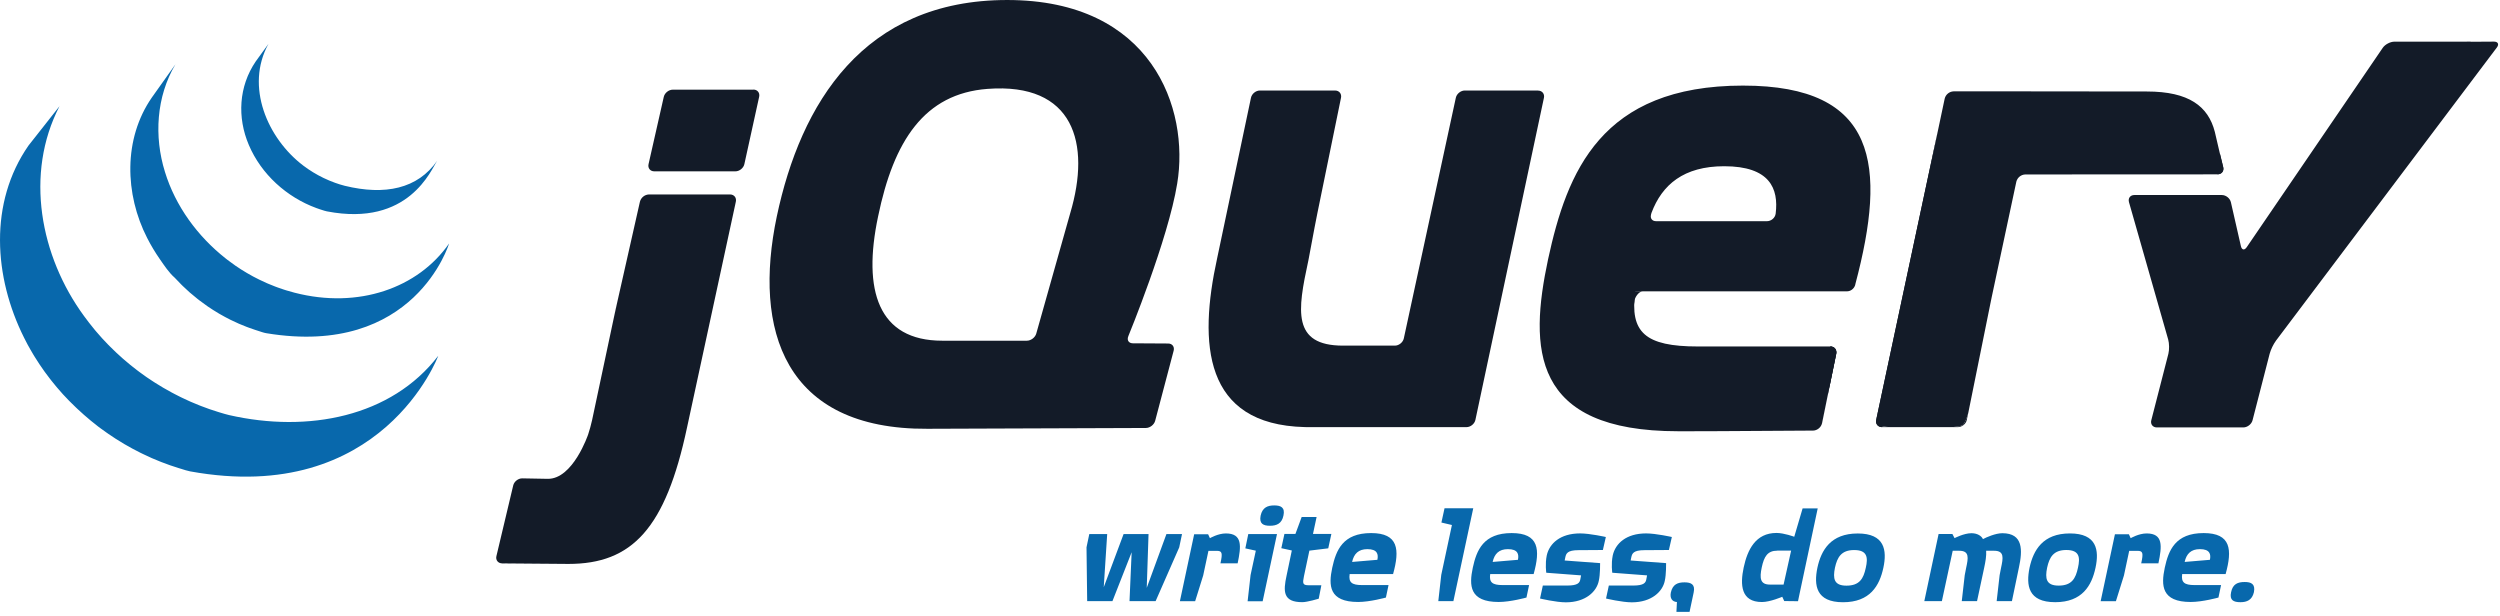
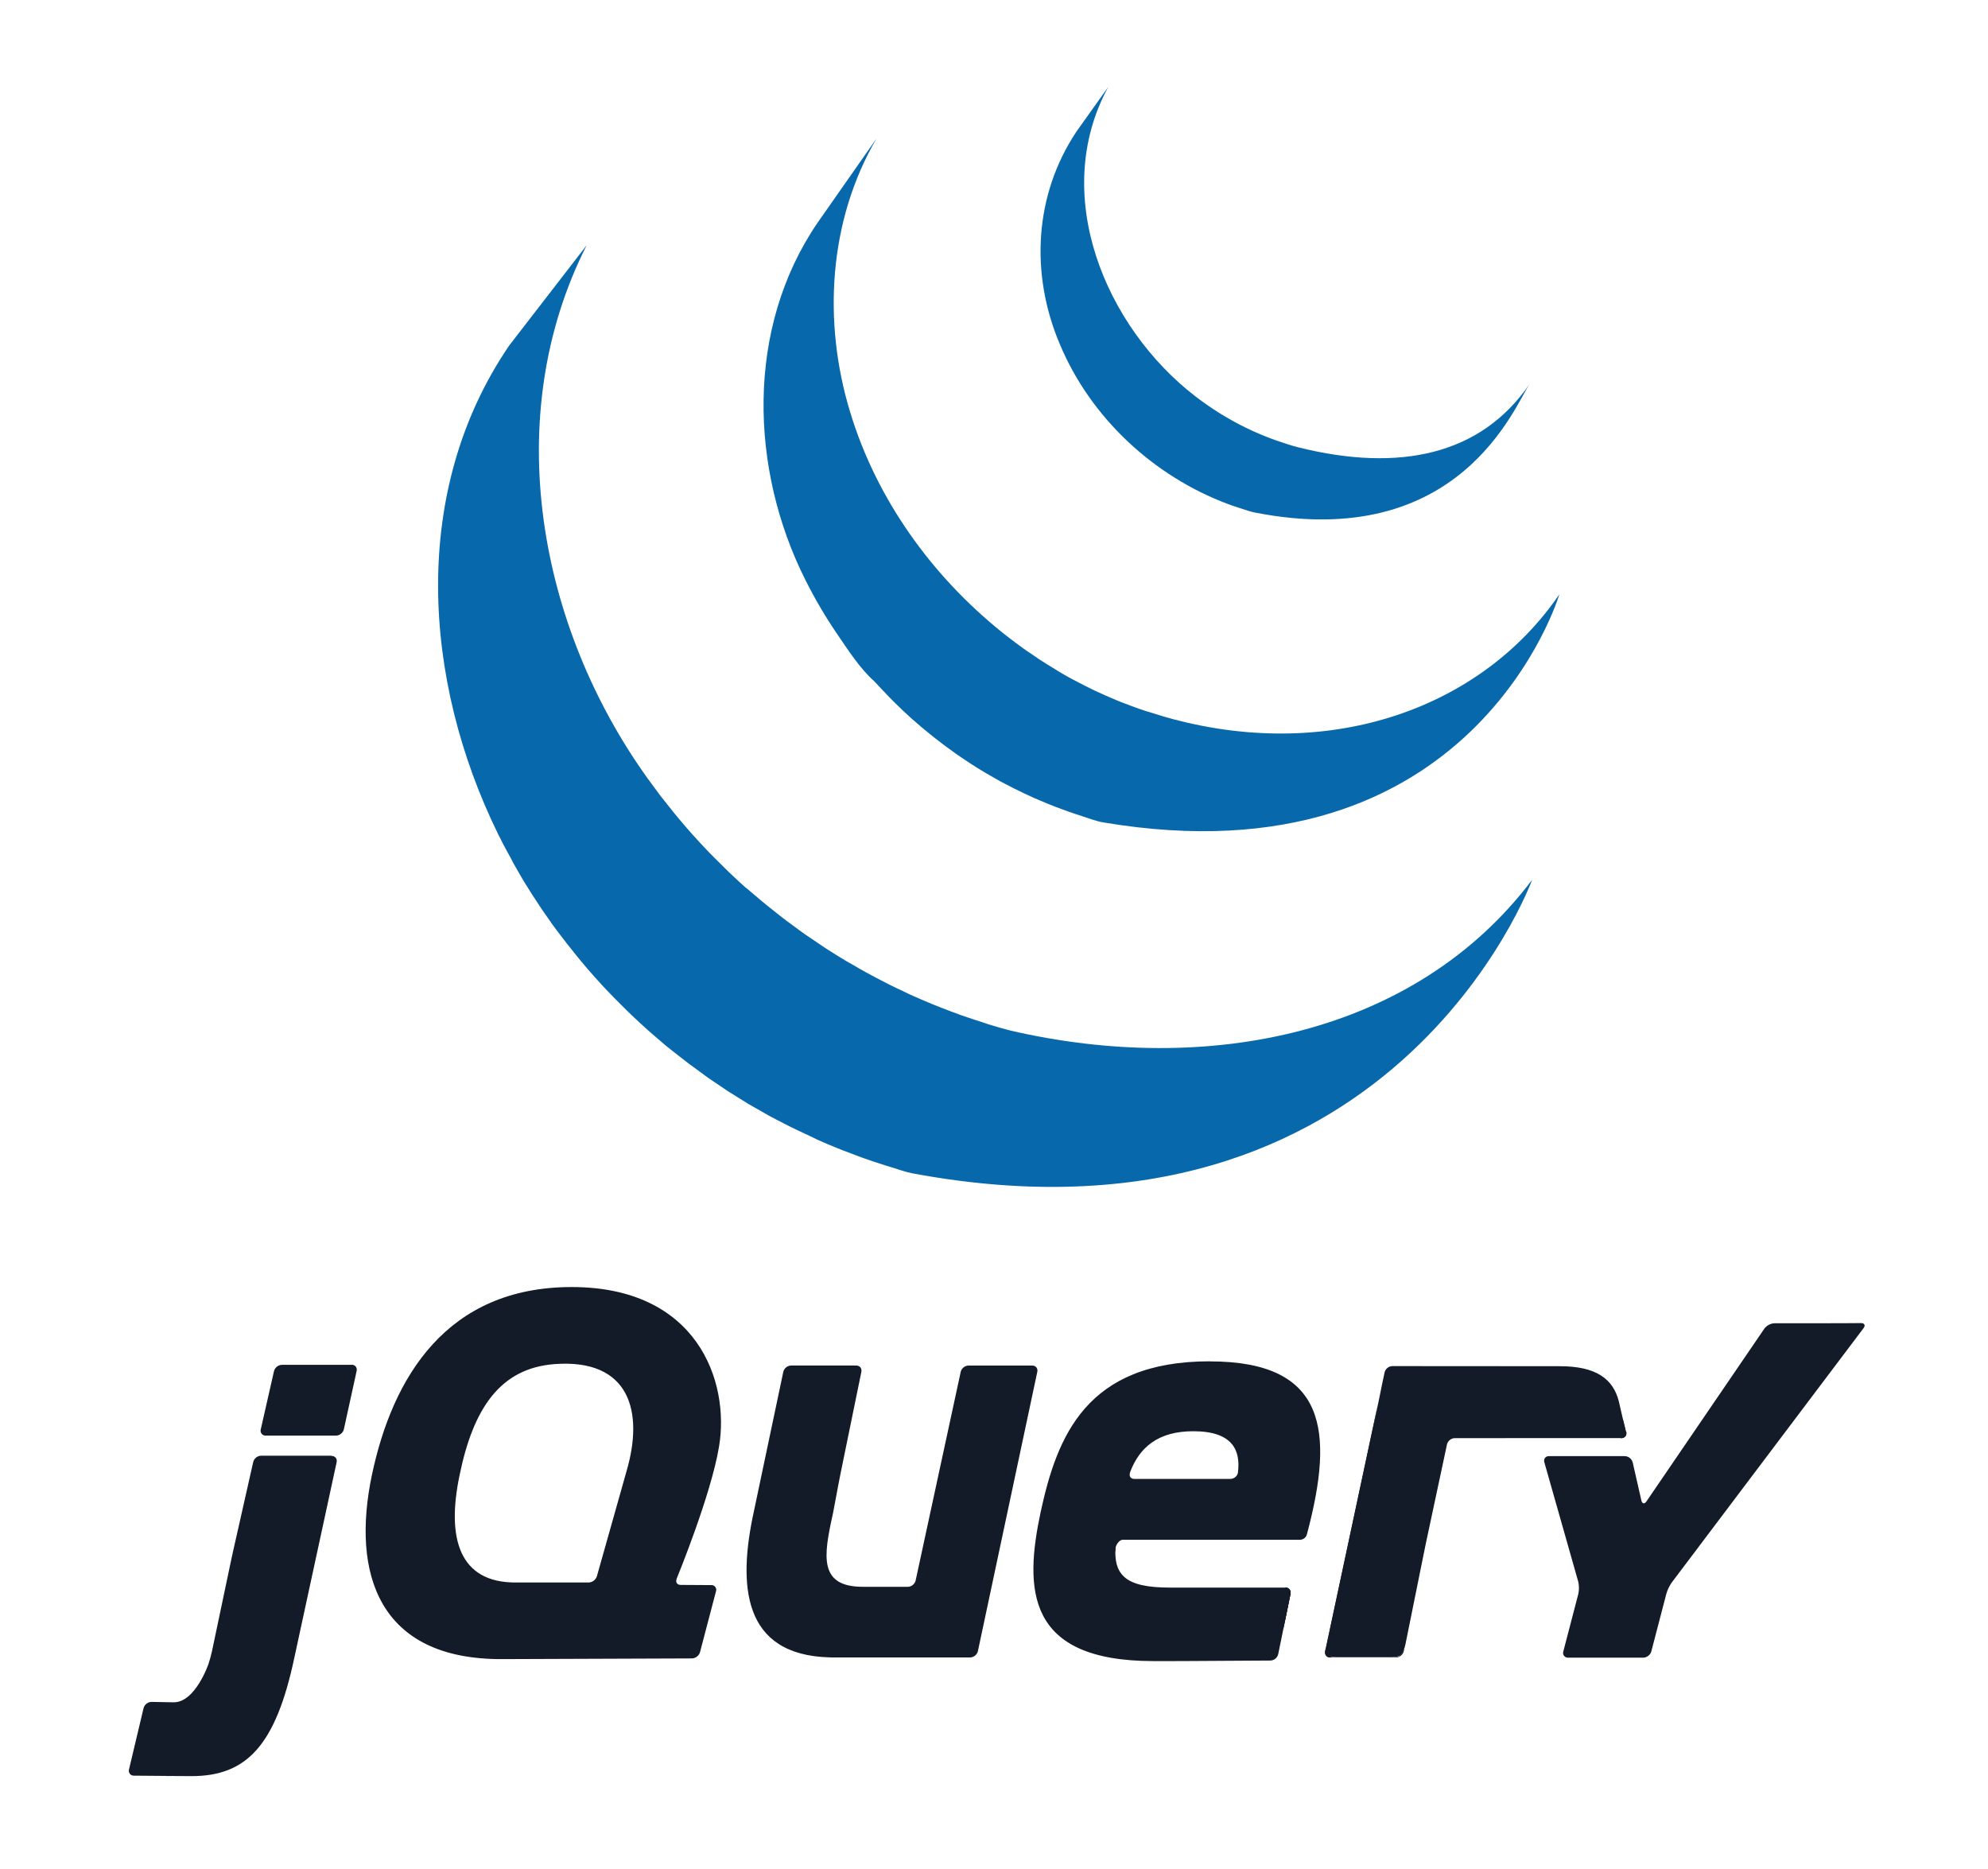
- <svg xmlns="http://www.w3.org/2000/svg" height="129" width="524">
-   <g fill="#131b28">
-     <path d="M223.9 46.17v-.005l-3.352 11.88 3.35-11.875zm17.24 25.792l-3.694-.022 3.694.022zm-.94 17.74h.004l-22.13.08 22.128-.08zm4.63-17.72l-3.695-.022 3.695.022zm-2.7 16.213l3.855-14.702-3.855 14.703zM323.6 20.5l-7.18 33.76 7.18-33.76zm-18.45 0l-5.452 25.22 5.452-25.22z" />
-     <path d="M322.38 18.97h-15.356c-.852 0-1.698.684-1.88 1.516L294.24 70.93c-.18.833-1.025 1.514-1.877 1.514h-10.87c-10.753 0-9.5-7.436-7.307-17.627l.066-.308 1.304-6.943.562-2.856 4.958-24.218c.17-.835-.388-1.52-1.24-1.52h-15.762c-.852 0-1.696.686-1.87 1.52l-6.777 32.156c-.003.007-.004.017-.005.024l-.315 1.494c-3.904 17.822-2.87 34.817 18.347 35.35l.615.013h33.302c.852 0 1.696-.684 1.874-1.52l14.363-67.5c.177-.835-.376-1.52-1.228-1.52zm61.26 53.65c.853 0 1.4.684 1.24 1.52l-1.492 7.288M381.9 88.72l1.5-7.292-1.492 7.295zm-1.87 1.533l-28.3.137 28.298-.137z" />
-     <path d="M342.57 63.234c-.012-.798.896-2.173 1.75-2.173l-1.918-.032c-.864 8.7.168 2.205.168 2.205zm10.56 27.153l-.295.002.295-.002zm30.5-17.767c.853 0 1.4.684 1.24 1.52l-1.735 8.477M360.4 90.37h-.062.062zm-3.77.012h-.22.22zm-1.15.003l-.36.002.36-.002zm-1.18.002h-.317.317zm2.1-.005l-.93.002.93-.002zm3.94-.012l-3.705.012 3.705-.012zm19.7-.12l-19.645.12 19.645-.12zm1.86-1.528l1.25-6.106-1.25 6.1zm-26.78 1.665h-.8.8zm-2.3.013h-1.096 1.096zm1.17-.003h-.864.864zm-224.64-26.98l2.385-10.574-2.727 12.087-.323 1.52.665-3.032zm28.54-44.624h-16.864c-.853 0-1.704.68-1.894 1.5l-3.198 14.12c-.188.83.355 1.5 1.208 1.5h16.995c.852 0 1.7-.68 1.882-1.514l3.1-14.113c.182-.833-.366-1.514-1.22-1.514zm-3.65 23.48v-.002l-4.946 22.883 4.946-22.88zm-49 75.828l13.905.1c-4.105 0-10.885-.076-13.912-.112zm28.9-75.83l-2.388 10.574 2.388-10.574z" />
-     <path d="M153.02 40.756h-16.997a2.04 2.04 0 0 0-1.892 1.514l-4.773 21.148-.665 3.032-4.586 21.586a32.23 32.23 0 0 1-.818 2.986s-3.175 9.448-8.513 9.34l-5.3-.098c-.85-.013-1.707.652-1.905 1.48l-3.523 14.817c-.198.828.337 1.5 1.184 1.526l13.912.112c13.334 0 20.363-7.388 24.87-28.647l10.22-47.282c.18-.833-.37-1.514-1.223-1.514zm241.45 48.77c-.852 0-1.405-.684-1.226-1.52l12.786-59.9" />
-     <path d="M412.24 88.004l5.17-25.562-5.17 25.562zm-18.8.762c-.104-.417-.043-1.44.138-2.275l6.068-28.428-6.393 29.944c-.18.835.374 1.52 1.226 1.52h1.553c-.853 0-2.5-.342-2.592-.76z" />
-     <path d="M411.23 89.183c-.464.188-1.543.342-2.396.342h1.553c.852 0 1.7-.684 1.858-1.52l.308-1.52c-.17.835-.857 2.5-1.322 2.698zm3.6-13.96l2.283-11.282c-.001.007-.002.017-.004.022l-2.28 11.26z" />
-     <path d="M465.28 32.128l.704 2.9c.194.833-.344 1.5-1.195 1.5m-52.24 49.948l2.277-11.262-2.277 11.262zm52.03-57.33l.697 2.98-.697-2.98zM417.1 63.942l.627-3.015 2.438-11.42-2.76 12.937-.304 1.5zm-10.86-36.807l-.53 2.498-6.068 28.43 6.393-29.946.206-.98z" />
-     <path d="M465.98 35.038l-.704-2.9-1.05-4.5c-1.38-5.364-5.433-8.46-14.233-8.46l-26.317-.03H409.48a2 2 0 0 0-1.87 1.516h-.001l-1.575 7.45-12.46 58.374c-.18.835-.242 1.858-.138 2.275s1.738.76 2.6.76h12.808c.853 0 1.932-.154 2.396-.342s1.152-1.863 1.322-2.698l4.556-22.522c.001-.005.002-.015.004-.022l.304-1.5 5.2-24.363a2.01 2.01 0 0 1 1.87-1.51l40.3-.02c.85-.002 1.4-.68 1.195-1.5zm51.88-26.314l-3.102.01h-12.9c-.853 0-1.946.576-2.427 1.28l-28.52 41.8c-.482.706-1.03.6-1.22-.23l-2.098-9.206c-.2-.833-1.044-1.5-1.896-1.5H447.36c-.853 0-1.36.67-1.125 1.5l8.217 28.784c.234.82.25 2.168.04 2.993l-3.582 13.93c-.212.828.313 1.504 1.166 1.504H470.2c.852 0 1.724-.676 1.935-1.504l3.583-13.93a9.25 9.25 0 0 1 1.318-2.742l46.306-61.46c.514-.68.236-1.235-.616-1.23l-4.86.032zm-145.68 36.05c-.108.908-.962 1.587-1.814 1.587h-23.248c-.803 0-1.212-.547-1.094-1.22.007-.02.01-.037.022-.054-.01-.02-.01-.044-.002-.07l.106-.396c2.22-5.903 6.743-9.778 15.243-9.778 9.57 0 11.437 4.675 10.787 9.932zm-6.82-26.834c-29.84 0-36.912 18.113-40.88 36.394-3.967 18.633-3.626 36.055 27.253 36.055h1.096l.295-.002h1.992l.36-.002 1.15-.002 3.767-.012 19.647-.12c.847-.012 1.676-.696 1.85-1.523l2.985-14.587c.17-.835-.387-1.52-1.24-1.52h-27.76c-11.04 0-14.32-2.935-13.112-11.56h44.377c.007.005.017 0 .026 0 .706-.013 1.357-.498 1.616-1.145.05-.124.1-.254.107-.388 6.584-24.85 4.695-41.587-23.533-41.587zM224.32 44.68l-.42 1.487c-.001.005-3.352 11.88-3.352 11.88L217.2 69.92c-.232.82-1.118 1.492-1.973 1.492H197.5c-13.453 0-16.73-10.522-13.453-26.042 3.275-15.874 9.697-25.742 22.938-26.74C225.07 17.263 228.7 30 224.32 44.68zm12.163 25.818s8.362-20.303 10.26-32.03c2.6-15.7-5.27-38.466-35.63-38.466-30.187 0-43.295 21.737-48.297 45.367-5 23.8 1.552 44.675 31.567 44.504l45.8-.168c.852-.007 1.724-.684 1.94-1.506L246 73.5c.215-.825-.306-1.504-1.158-1.5l-7.4-.044c-.725-.005-1.14-.474-1.052-1.096.016-.112.042-.227.1-.347z" />
-     <path d="M385.92 56.908a1.02 1.02 0 0 1-1.018 1.018 1.02 1.02 0 0 1-1.018-1.018c0-.562.457-1.016 1.018-1.016s1.018.454 1.018 1.016z" />
+ <svg xmlns="http://www.w3.org/2000/svg" height="94" width="100">
+   <g transform="matrix(.945094 0 0 .945094 6.301403 4.347014)">
+     <path d="M20.44 13.78c-5.283 7.733-4.625 17.793-.6 26l.296.585.2.37c.037.072.08.143.118.213.07.13.14.255.2.383l.385.673.22.37.447.712.2.3c.2.32.426.638.648.952.005.008.012.017.018.025.035.05.074.1.1.15.192.27.4.536.6.8l.222.288.545.682.208.254a31.65 31.65 0 0 0 .76.884l.016.016c.01.013.02.02.03.033a23.73 23.73 0 0 0 .772.83l.248.254.617.616.252.244a34.49 34.49 0 0 0 .845.783l.16.14.767.66.318.258.64.5.342.265.978.715c.025.017.047.035.072.052.23.16.463.315.697.47l.302.205 1.092.68.302.173.82.468c.15.082.303.16.453.238l.586.3.135.066.24.118.93.438.197.1a32.93 32.93 0 0 0 1.084.459l.264.106 1.023.386.128.046a34.62 34.62 0 0 0 1.14.38l.275.084c.4.12.775.263 1.177.34C67.457 62.6 74.88 42.218 74.88 42.218c-6.233 8.27-17.296 10.45-27.778 8.023-.397-.1-.782-.217-1.17-.334l-.292-.1c-.378-.118-.754-.243-1.126-.373l-.155-.057a35.02 35.02 0 0 1-.993-.375l-.28-.112a31.57 31.57 0 0 1-1.072-.454l-.214-.096-.904-.43-.26-.128a30.9 30.9 0 0 1-.7-.363l-.467-.25a26.89 26.89 0 0 1-.838-.479l-.283-.16c-.368-.22-.732-.45-1.092-.68-.1-.065-.196-.134-.295-.2l-.777-.526-.25-.18-.735-.54-.326-.25-.663-.528-.296-.24-.825-.7c-.028-.025-.06-.05-.1-.077-.294-.263-.583-.533-.868-.804l-.244-.24-.624-.622-.244-.25a31.33 31.33 0 0 1-.765-.824c-.012-.014-.026-.027-.038-.04a31.49 31.49 0 0 1-.776-.9l-.203-.246-.56-.703-.205-.26-.645-.875c-5.82-8.085-7.9-19.235-3.26-28.393M36.84 7.264c-3.82 5.6-3.613 13.094-.633 19.016a24.87 24.87 0 0 0 1.69 2.873c.572.835 1.207 1.83 1.967 2.5.275.3.563.6.857.906.074.077.15.15.226.227a25.21 25.21 0 0 0 .876.829c.012.01.023.022.036.032a26.31 26.31 0 0 0 1.031.87l.232.184a25.13 25.13 0 0 0 1.07.796.6.6 0 0 0 .03.023c.16.113.325.22.488.328.078.052.152.107.23.156a21.65 21.65 0 0 0 .793.495l.112.066.7.4c.082.047.166.088.25.132l.5.258c.025.013.05.023.074.035.337.17.676.33 1.023.485.074.033.15.063.226.095.277.12.557.236.84.347l.36.134a26.33 26.33 0 0 0 .77.273l.348.113c.367.117.73.263 1.113.328 19.725 3.328 24.28-12.14 24.28-12.14-4.105 6.02-12.054 8.894-20.538 6.652a21.09 21.09 0 0 1-1.117-.33c-.113-.035-.224-.072-.336-.1a22.36 22.36 0 0 1-.781-.274l-.353-.134c-.283-.1-.563-.225-.84-.345-.076-.033-.152-.063-.227-.098a19.53 19.53 0 0 1-1.03-.487c-.174-.087-.345-.178-.516-.268l-.298-.156a20.05 20.05 0 0 1-.653-.375l-.156-.1a25.46 25.46 0 0 1-.79-.492c-.08-.052-.158-.1-.238-.162l-.512-.345a27.46 27.46 0 0 1-1.066-.794l-.24-.192c-3.713-2.986-6.657-7.066-8.056-11.693-1.467-4.8-1.15-10.185 1.4-14.556m10.648-.38c-2.252 3.376-2.473 7.568-.9 11.296 1.648 3.957 5.025 7.062 8.966 8.533.162.062.325.117.5.173l.216.07c.232.074.463.16.702.206 10.892 2.143 13.846-5.692 14.632-6.845-2.588 3.795-6.937 4.706-12.273 3.387-.42-.105-.885-.26-1.3-.406a15.62 15.62 0 0 1-1.533-.649 15.81 15.81 0 0 1-2.688-1.671C52.167 12.8 49.2 5.762 52.316.03" fill="#0868ac" />
+     <g fill="#131b28">
+       <path d="M26.576 74.06l-.738 2.616.738-2.615zm3.796 5.678l-.813-.005.813.005zm-.2 3.906l-4.872.018 4.872-.018zm1.02-3.9l-.814-.005.814.005zm-.582 3.568l.85-3.237-.85 3.237zm17.93-14.907l-1.58 7.433 1.58-7.433zm-4.065 0l-1.2 5.553 1.2-5.553z" />
+       <path d="M48.26 68.07h-3.38c-.188 0-.374.15-.414.334l-2.4 11.107c-.04.183-.226.333-.413.333H39.26c-2.368 0-2.094-1.637-1.6-3.88l.015-.068.287-1.53.124-.63 1.092-5.332c.038-.184-.085-.335-.273-.335h-3.47a.44.44 0 0 0-.412.334l-1.563 7.414c-.86 3.924-.632 7.666 4.04 7.783l.135.003h7.332c.188 0 .373-.15.413-.334l3.162-14.866c.04-.184-.083-.334-.27-.334zm13.487 11.813c.188 0 .3.15.273.334l-.328 1.605m-.328 1.606l.328-1.606-.328 1.606zm-.412.338l-6.23.03 6.23-.03z" />
+       <path d="M52.704 77.817c-.003-.176.197-.478.385-.478l-.422-.007c-.2 1.914.037.485.037.485zm2.326 5.978h-.065.065zm6.717-3.912c.188 0 .3.15.273.334l-.382 1.866M56.63 83.8h-.014.014zm-.83-.006h-.048.048zm-.253.001h-.08.08zm-.247 0h-.07.07zm.462-.001h-.205.205z" />
+       <path d="M56.617 83.8l-.816.003.816-.003zm4.337-.025l-4.325.026 4.325-.026zm.4-.347l.275-1.344-.275 1.345zm-5.896.367H55.3h.178zm-.495 0h-.24.24zm.257 0h-.2.2zM5.76 77.857l.525-2.328-.6 2.66-.07.334.146-.668zm6.286-9.825H8.333a.45.45 0 0 0-.417.333l-.704 3.1a.26.26 0 0 0 .266.333h3.742c.188 0 .374-.15.414-.333l.68-3.107c.04-.183-.08-.333-.27-.333zm-.808 5.168l-1.1 5.038 1.1-5.038zM.452 89.895l3.062.024c-.904 0-2.397-.017-3.063-.025z" />
+       <path d="M6.8 73.2l-.526 2.328L6.8 73.2zm4.17-.333H7.227a.45.45 0 0 0-.417.333l-1.05 4.656-.146.668-1 4.753a7.16 7.16 0 0 1-.18.657s-.7 2.08-1.874 2.057l-1.165-.022a.45.45 0 0 0-.42.326L.2 89.558a.26.26 0 0 0 .261.336l3.063.025c2.936 0 4.483-1.627 5.476-6.307l2.25-10.4c.04-.183-.082-.333-.27-.333zm53.162 10.738c-.188 0-.3-.15-.27-.334l2.815-13.186m1.367 13.185l1.14-5.628-1.14 5.628z" />
+       <path d="M63.903 83.438c-.023-.092-.01-.317.03-.5l1.336-6.26-1.408 6.593c-.04.184.082.334.27.334h.342c-.188 0-.548-.075-.57-.167zm3.92.092c-.102.04-.34.075-.528.075h.342a.44.44 0 0 0 .41-.335l.068-.334c-.037.184-.2.553-.3.594zm.79-3.074l.503-2.484-.503 2.484zm11.108-9.488l.155.64c.043.183-.076.332-.263.333" />
+       <path d="M68.112 82.936l.5-2.48-.5 2.48zM79.568 70.3l.153.656-.153-.656zm-10.452 7.672l.138-.664.537-2.515-.608 2.848-.067.33zm-2.393-8.104l-.117.55-1.336 6.26 1.408-6.593.045-.216z" />
+       <path d="M79.877 71.608l-.155-.64-.23-1c-.304-1.18-1.196-1.863-3.134-1.863l-8.92-.006a.44.44 0 0 0-.412.334l-.138.653-.2.987-2.744 12.853c-.04.184-.053.4-.03.5s.383.167.57.167h2.82c.188 0 .425-.034.528-.075s.254-.4.3-.594l1.07-5.294 1.145-5.364c.04-.183.225-.332.412-.333l8.873-.004c.187 0 .306-.15.263-.333zM91.3 65.815l-.683.003h-2.84a.73.73 0 0 0-.534.282l-6.28 9.2c-.106.155-.227.132-.27-.05l-.462-2.027a.45.45 0 0 0-.417-.333h-4.037c-.188 0-.3.147-.248.328l1.8 6.338c.052.18.055.477.01.66l-.8 3.067a.25.25 0 0 0 .257.331h4c.188 0 .38-.15.426-.33l.8-3.067a2.04 2.04 0 0 1 .29-.604L92.518 66.08c.113-.15.052-.272-.136-.27l-1.07.007zm-32.076 7.937c-.024.2-.212.35-.4.35h-5.12c-.177 0-.267-.12-.24-.27l.004-.027.023-.087c.5-1.3 1.485-2.153 3.356-2.153 2.107 0 2.518 1.03 2.375 2.187zm-1.502-5.908c-6.57 0-8.127 3.988-9 8.013-.874 4.103-.798 7.94 6 7.94H55.8l.83-.003 4.326-.026a.44.44 0 0 0 .407-.335l.657-3.212c.038-.184-.085-.334-.273-.334h-6.112c-2.43 0-3.153-.646-2.887-2.545h9.77c.16-.003.305-.1.362-.252.01-.027.02-.056.024-.085 1.45-5.47 1.034-9.157-5.18-9.157zM26.668 73.73l-.092.327c0 .001-.738 2.616-.738 2.616l-.738 2.614a.48.48 0 0 1-.434.328H20.76c-2.962 0-3.683-2.317-2.962-5.734.72-3.495 2.135-5.668 5.05-5.888 3.984-.3 4.78 2.502 3.82 5.736zm2.678 5.685s1.84-4.47 2.26-7.053c.57-3.457-1.16-8.47-7.845-8.47-6.647 0-9.533 4.786-10.634 10-1.1 5.24.342 9.836 6.95 9.8l10.086-.037a.47.47 0 0 0 .427-.332l.85-3.238a.25.25 0 0 0-.255-.332l-1.627-.01c-.16-.001-.25-.104-.232-.24.004-.025.01-.05.02-.076z" />
+       <path d="M62.25 76.424c0 .124-.1.224-.224.224s-.224-.1-.224-.224.1-.224.224-.224.224.1.224.224z" />
+     </g>
  </g>
-   <path d="M5.98 30.5c-8.335 11.98-7.297 27.566-.93 40.295a21.55 21.55 0 0 0 .466.906l.298.574c.06.112.125.222.186.33l.332.593.608 1.043.347.57L8.3 76.388a52.11 52.11 0 0 0 1.022 1.475c.01.012.018.027.03.04.055.078.116.154.172.232a48.25 48.25 0 0 0 .931 1.238l.35.447.86 1.057.328.393a55.27 55.27 0 0 0 1.199 1.37c.008.007.017.017.024.024.017.02.032.032.046.05a58.9 58.9 0 0 0 1.218 1.284l.4.393.973.955.398.378a46.26 46.26 0 0 0 1.333 1.213c.008.007.013.013.02.017.077.068.156.132.232.198l1.2 1.023.502.4 1 .8.54.4 1.133.813.526.374c.36.25.73.488 1.1.728l.476.317c.566.36 1.14.713 1.722 1.055l.476.27 1.293.725c.236.127.477.247.715.37l.925.48.214.102.378.183 1.466.68.3.14a52.48 52.48 0 0 0 1.71.71l.416.164 1.614.598.203.07a53.3 53.3 0 0 0 1.8.588l.435.13c.615.186 1.223.408 1.858.525 40.3 7.35 52.02-24.224 52.02-24.224-9.834 12.812-27.3 16.2-43.83 12.43-.626-.142-1.234-.337-1.846-.518l-.46-.14a54.81 54.81 0 0 1-1.777-.579l-.244-.088c-.527-.186-1.05-.38-1.567-.58l-.44-.173a52.72 52.72 0 0 1-1.692-.703l-.338-.15-1.427-.664-.413-.198c-.37-.18-.738-.374-1.104-.562l-.737-.386a44.85 44.85 0 0 1-1.323-.742l-.447-.25a63.92 63.92 0 0 1-1.723-1.055c-.157-.1-.3-.207-.465-.3L30.8 79.1c-.134-.1-.263-.188-.395-.278l-1.16-.838-.514-.388-1.046-.818-.466-.374-1.303-1.1c-.045-.04-.094-.078-.143-.12-.464-.408-.92-.825-1.37-1.245l-.386-.37-.984-.964-.386-.386a51.82 51.82 0 0 1-1.207-1.277c-.02-.022-.04-.04-.06-.064a49.09 49.09 0 0 1-1.224-1.394l-.32-.38-1.203-1.503-1.018-1.355c-9.182-12.525-12.48-29.8-5.142-43.987m19.37-1.843c-6.028 8.674-5.7 20.286-1 29.46a38.38 38.38 0 0 0 2.666 4.451c.903 1.294 1.904 2.834 3.103 3.874a36.6 36.6 0 0 0 1.353 1.404c.117.12.237.234.356.352a39.47 39.47 0 0 0 1.382 1.284c.02.015.037.034.056.05a40.94 40.94 0 0 0 1.627 1.348l.366.286a39.62 39.62 0 0 0 1.688 1.233l.05.037c.254.176.513.34.77.508.123.08.24.166.365.242a34.27 34.27 0 0 0 1.251.767c.06.037.118.068.177.102l1.106.618c.13.073.26.137.393.205l.774.4c.04.02.08.037.117.054a39.69 39.69 0 0 0 1.614.752c.117.05.238.098.356.146a42.07 42.07 0 0 0 1.323.537l.566.208c.403.15.807.286 1.215.422l.55.176c.58.18 1.152.408 1.757.508 31.124 5.153 38.3-18.8 38.3-18.8-6.477 9.33-19.02 13.78-32.405 10.305-.594-.156-1.18-.327-1.763-.5-.178-.054-.353-.112-.53-.17a35.14 35.14 0 0 1-1.233-.425l-.557-.208a40.64 40.64 0 0 1-1.327-.535l-.358-.15a44.35 44.35 0 0 1-1.623-.754c-.275-.134-.544-.276-.814-.415l-.47-.242c-.347-.188-.7-.383-1.03-.58l-.247-.14a40.52 40.52 0 0 1-1.248-.762c-.127-.08-.25-.168-.376-.25l-.808-.535a43.16 43.16 0 0 1-1.682-1.23l-.378-.298c-5.86-4.626-10.503-10.947-12.7-18.115-2.314-7.434-1.815-15.78 2.194-22.55m16.824-.6c-3.553 5.23-3.903 11.724-1.437 17.5 2.6 6.13 7.93 10.94 14.147 13.22.256.095.513.18.773.27l.34.107c.366.115.73.25 1.108.32 17.206 3.32 21.876-8.82 23.106-10.606-4.083 5.88-10.945 7.3-19.364 5.247a21.91 21.91 0 0 1-2.037-.629A24.9 24.9 0 0 1 67.81 37.3a25.02 25.02 0 0 1-4.241-2.588c-7.534-5.716-12.214-16.62-7.3-25.512m190.9 105.52l-4.954 11.282h-5.47l.448-10.25-4.026 10.25h-5.295l-.14-11.282.585-2.786h3.75l-.723 11.143 4.163-11.143h5.228l-.378 11.282 4.128-11.282h3.267l-.585 2.786zm8.64 3.35c.482-2.202.344-2.615-.8-2.615h-1.72l-1.1 5.16-1.686 5.398h-3.198l2.993-14.034h2.924l.378.825s1.686-.996 3.335-.996c3.5 0 3.235 2.647 2.477 6.26h-3.6zm10.38-7.87c-1.4 0-2.303-.413-1.96-2.13.378-1.72 1.48-2.134 2.854-2.134s2.306.413 1.928 2.134c-.344 1.685-1.444 2.13-2.82 2.13zm-1.512 15.823H261.5l.62-5.503 1.1-5.1-2.2-.483.62-3h6.018l-3 14.067zM278.4 114.93l-3.955.483-1.137 5.366c-.3 1.48-.3 1.892 1 1.892h2.648l-.55 2.82s-2.406.723-3.44.723c-4.06 0-4.025-2.236-3.3-5.574l1.1-5.26-2.202-.48.653-2.993h2.306l1.307-3.545h3.13l-.758 3.545h3.853l-.653 3.025zm8.2.17c-1.857 0-2.82.964-3.198 2.683l5.297-.447c.24-1.17 0-2.236-2.098-2.236zm-3.713 5.227c-.243 1.72.4 2.305 2.612 2.305h5.537l-.55 2.615s-3.336.928-5.813.928c-6.157 0-6.227-3.472-5.435-7.187.8-3.648 2.2-7.256 8.15-7.256 5.746 0 6.022 3.472 4.6 8.596h-9.114zM304.63 126h-3.163l.62-5.503 2.236-10.457-2.203-.515.654-2.993h6.02L304.63 126zm11.43-10.9c-1.86 0-2.82.964-3.2 2.683l5.298-.447c.24-1.17 0-2.236-2.097-2.236zm-3.716 5.227c-.24 1.72.414 2.305 2.613 2.305h5.538l-.55 2.615s-3.337.928-5.814.928c-6.157 0-6.224-3.472-5.433-7.187.792-3.648 2.202-7.256 8.152-7.256 5.745 0 6.02 3.472 4.6 8.596h-9.116zm23.626-5.047l-5.125.034c-2.34 0-2.58.72-2.752 1.477l-.14.688 7.43.552s.034 2.373-.276 3.713c-.447 2.236-2.75 4.504-6.913 4.504-2.065 0-5.402-.8-5.402-.8l.585-2.717h5.126c2.27 0 2.58-.62 2.72-1.238l.17-.894-7.292-.552s-.275-1.824.102-3.645c.552-2.478 2.82-4.6 6.982-4.6 2.064 0 5.4.754 5.4.754l-.62 2.72zm13.83 0l-5.125.034c-2.34 0-2.58.72-2.752 1.477l-.14.688 7.432.552s.034 2.373-.276 3.713c-.447 2.236-2.752 4.504-6.914 4.504-2.063 0-5.4-.8-5.4-.8l.585-2.717h5.126c2.27 0 2.58-.62 2.72-1.238l.17-.894-7.292-.552s-.275-1.824.102-3.645c.552-2.478 2.82-4.6 6.984-4.6 2.063 0 5.4.754 5.4.754l-.62 2.72zm4.33 12.97h-2.75l.103-2.065c-1-.066-1.514-.8-1.273-1.995.378-1.72 1.445-2.13 2.855-2.13 1.376 0 2.302.413 1.926 2.13l-.86 4.06zm18.4-12.83c-2.063 0-2.784 1.238-3.267 3.508s-.344 3.6 1.72 3.6h2.855l1.583-7.12h-2.9zm4.713 8.77l-.38 1.824-2.887-.034-.414-.894s-2.546 1.1-4.264 1.1c-4.404 0-4.6-3.6-3.82-7.256.8-3.716 2.5-7.224 6.88-7.224 1.583 0 3.715.8 3.715.8l1.754-5.95h3.165l-3.75 17.644zm11.387-8.9c-2.682 0-3.544 1.5-4.025 3.713-.447 2.236-.24 3.75 2.407 3.75 2.753 0 3.58-1.48 4.06-3.75.483-2.134.344-3.713-2.44-3.713zm-2.338 10.938c-5.676 0-6.124-3.543-5.367-7.224.792-3.68 2.787-7.187 8.463-7.187 5.64 0 6.157 3.508 5.364 7.188-.8 3.75-2.786 7.224-8.46 7.224zM418.5 126l.62-5.435.3-1.548c.448-2.063.723-3.577-1.445-3.577H416.3c.07 1.067-.138 2.27-.413 3.542l-1.5 7.018h-3.2l.62-5.435.3-1.548c.448-2.063.72-3.577-1.443-3.577h-1.377l-2.27 10.56h-3.682l2.993-14.067h2.9l.447.86s1.962-1.033 3.544-1.033c1.204 0 2.098.552 2.408 1.238.687-.378 2.65-1.238 4.06-1.238 4.4 0 4.264 3.577 3.472 7.224L421.7 126h-3.2zm14.6-10.72c-2.684 0-3.544 1.5-4.025 3.713-.447 2.236-.24 3.75 2.407 3.75 2.752 0 3.58-1.48 4.06-3.75.48-2.134.343-3.713-2.443-3.713zm-2.34 10.938c-5.678 0-6.123-3.543-5.366-7.224.8-3.68 2.786-7.187 8.462-7.187 5.642 0 6.157 3.508 5.365 7.188-.8 3.75-2.786 7.224-8.46 7.224zm18.04-8.148c.48-2.202.344-2.615-.8-2.615h-1.72l-1.1 5.16-1.686 5.398h-3.198l2.993-14.034h2.924l.377.825s1.686-.996 3.34-.996c3.507 0 3.23 2.647 2.474 6.26h-3.6zm12.3-2.97c-1.856 0-2.82.964-3.197 2.683l5.294-.447c.243-1.17 0-2.236-2.097-2.236zm-3.715 5.227c-.24 1.72.413 2.305 2.613 2.305h5.538l-.55 2.615s-3.337.928-5.813.928c-6.157 0-6.226-3.472-5.437-7.187.792-3.648 2.203-7.256 8.153-7.256 5.743 0 6.02 3.472 4.6 8.596h-9.115zm12.215 5.893c-1.445 0-2.338-.413-1.96-2.097.342-1.724 1.4-2.134 2.855-2.134 1.34 0 2.268.4 1.926 2.134-.38 1.65-1.48 2.097-2.822 2.097z" fill="#0868ac" />
</svg>
